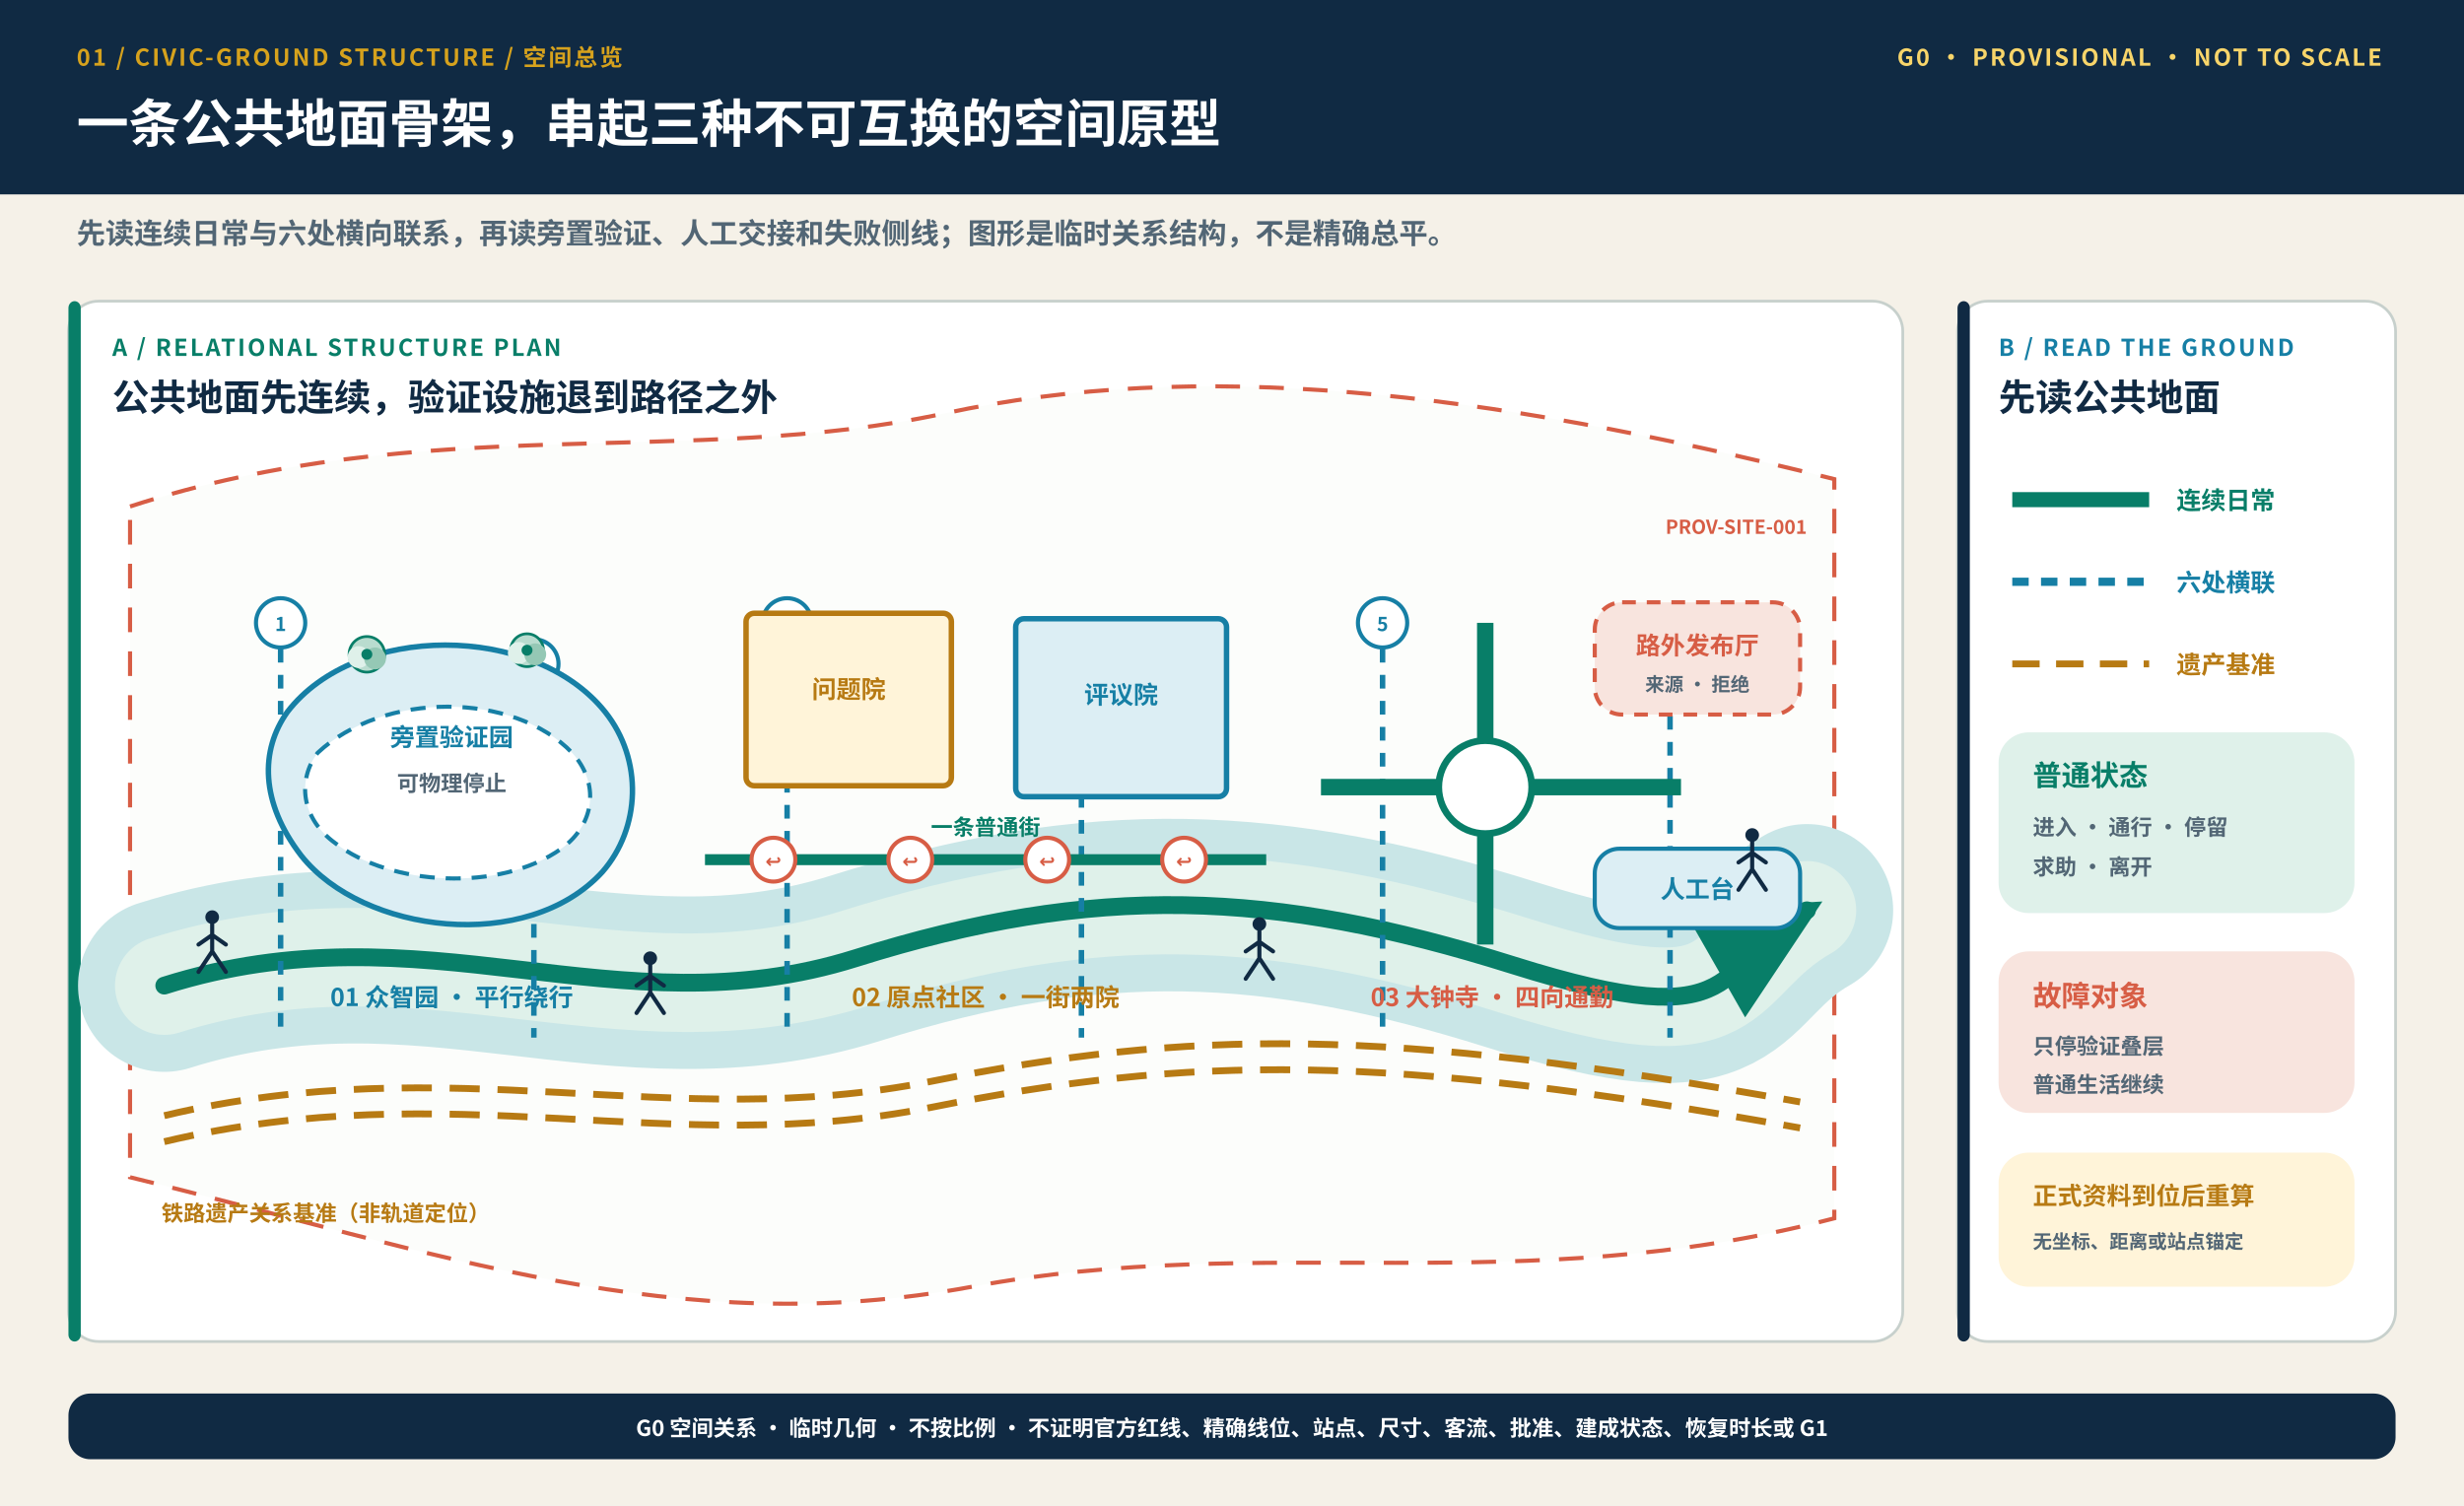
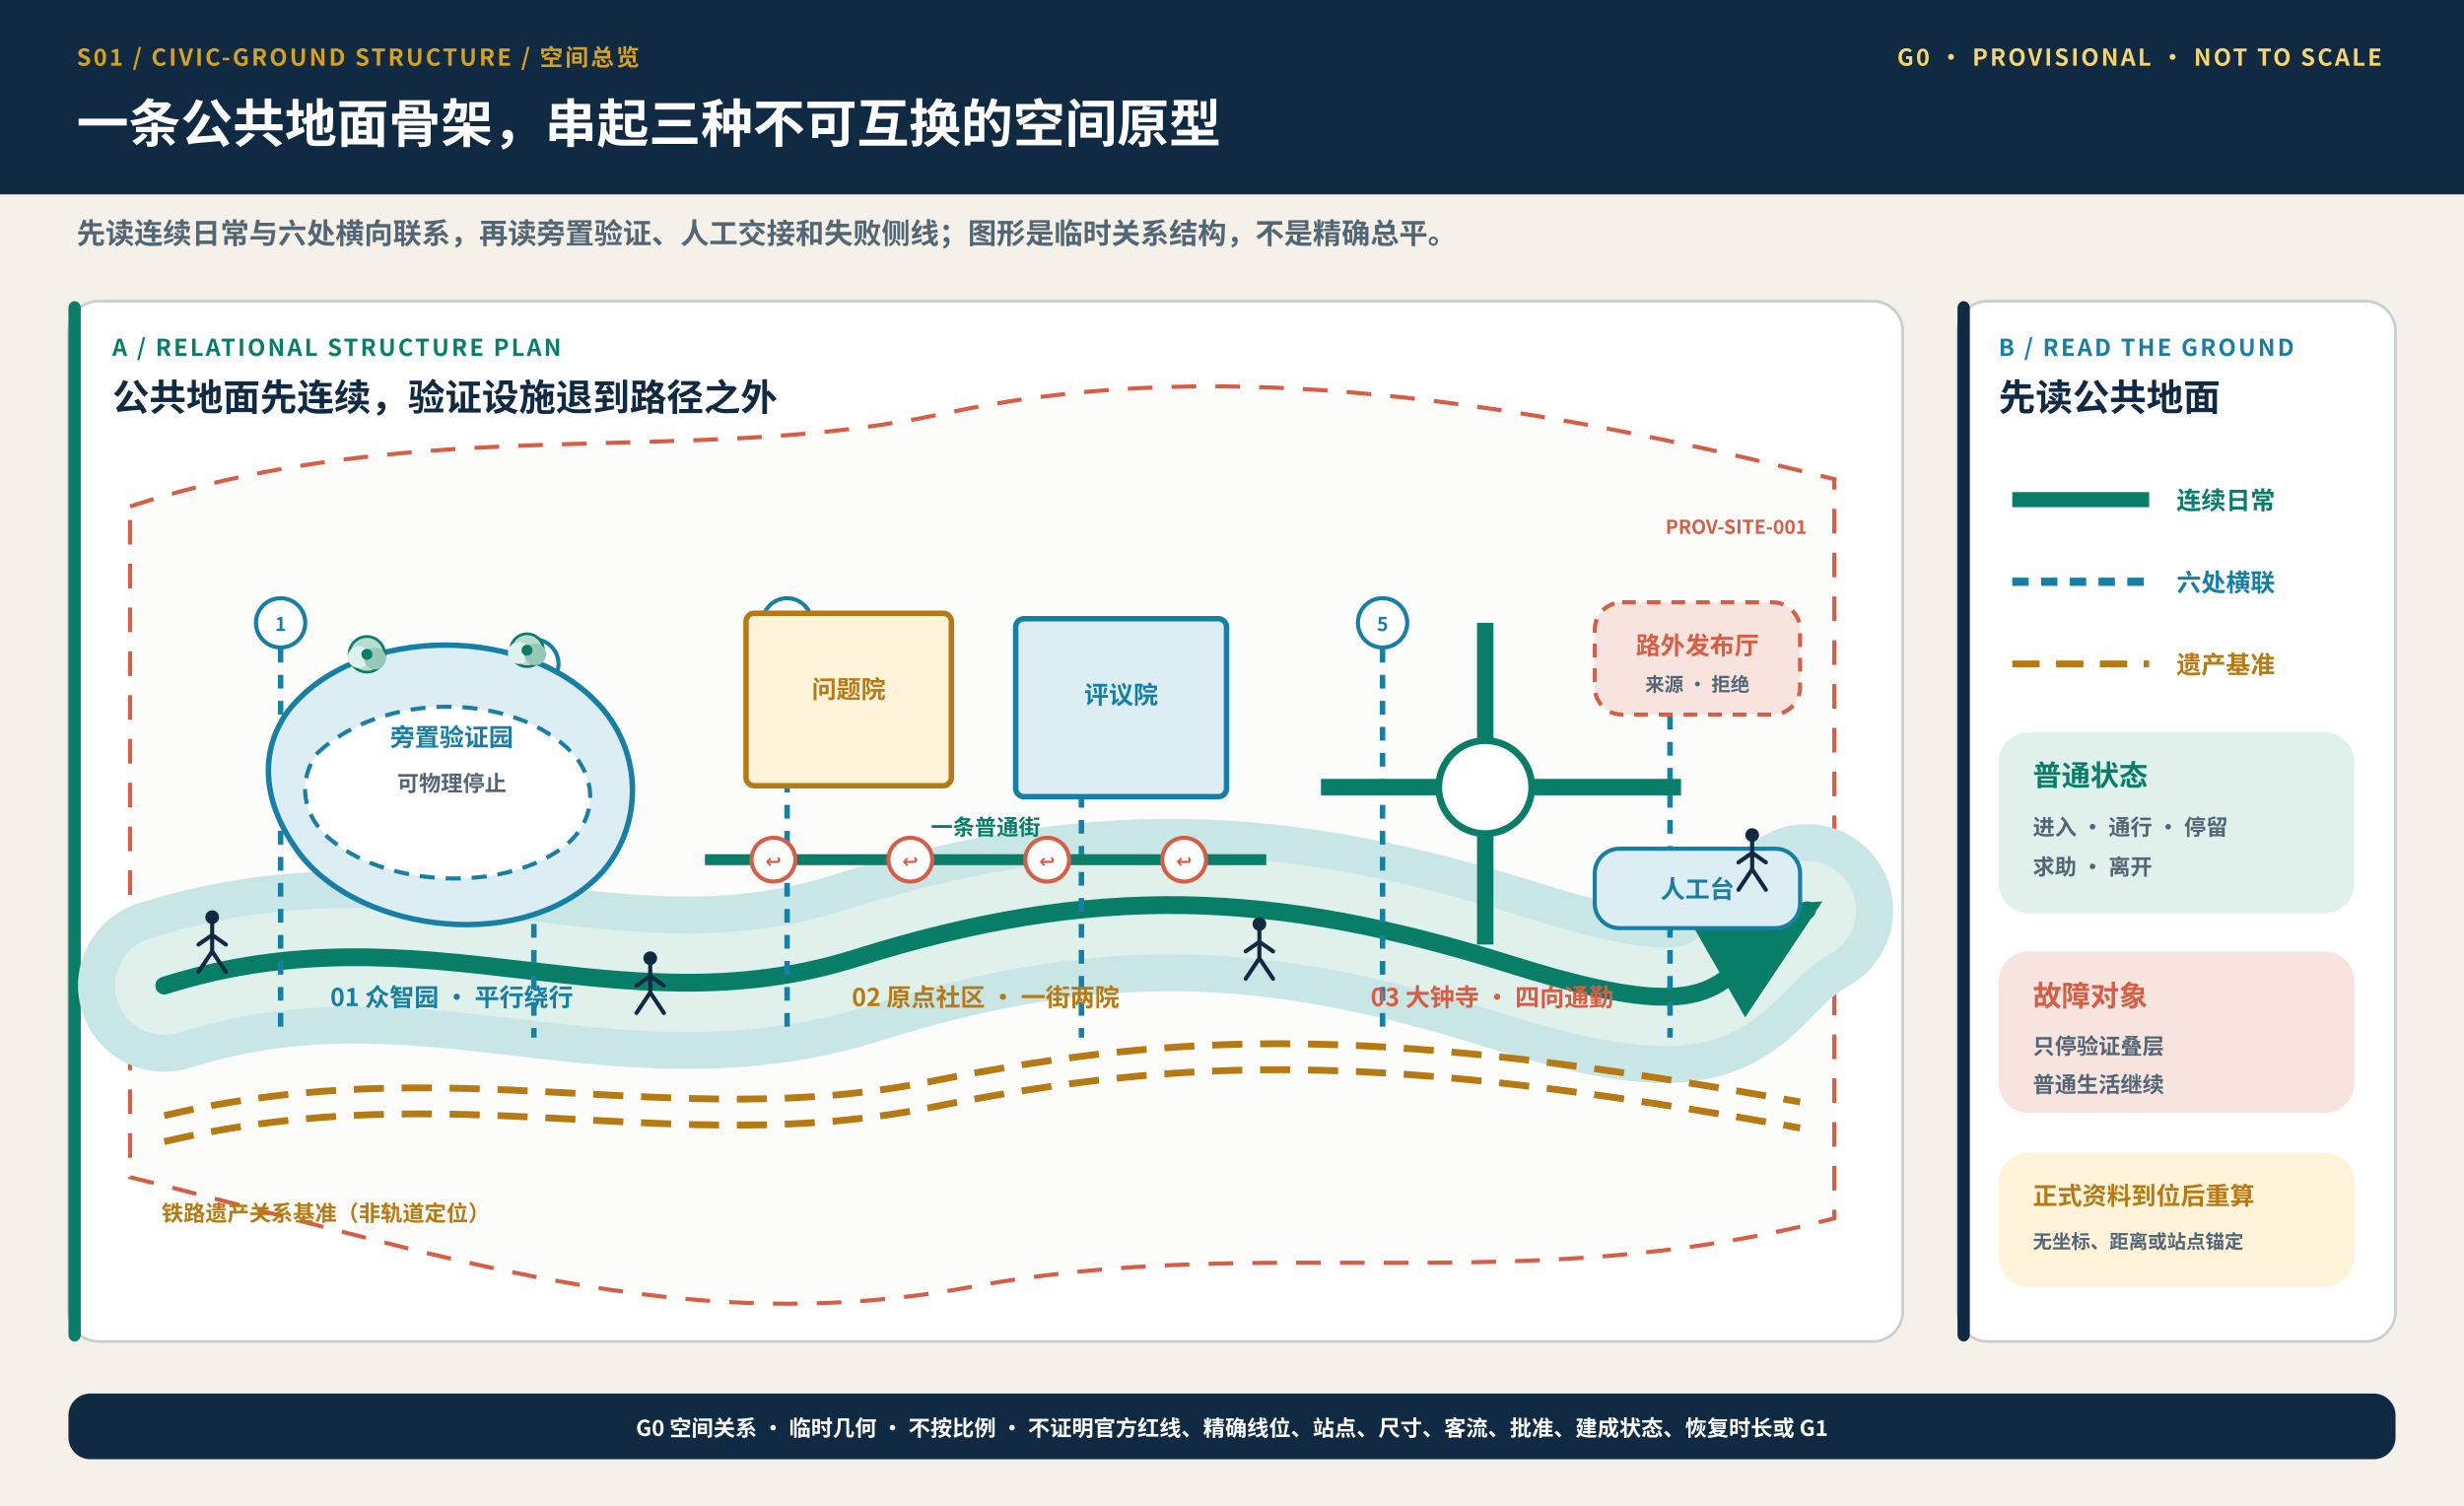
<svg xmlns="http://www.w3.org/2000/svg" width="1800" height="1100" viewBox="0 0 1800 1100" role="img" aria-labelledby="title desc">
  <defs>
    <style>.sans{font-family:"Microsoft YaHei","Noto Sans CJK SC","Segoe UI",Arial,sans-serif}.kicker{font-size:17px;font-weight:900;letter-spacing:1.6px}.head{font-size:38px;font-weight:900}.sub{font-size:21px;font-weight:650}.label{font-size:27px;font-weight:900}.body{font-size:21px;font-weight:760}.small{font-size:18px;font-weight:720}.micro{font-size:16px;font-weight:650}.tiny{font-size:14px;font-weight:650}.number{font-size:42px;font-weight:950}</style>
    <marker id="greenArrow" viewBox="0 0 16 16" refX="13" refY="8" markerWidth="8" markerHeight="8" orient="auto">
      <path d="M1 1 L15 8 L1 15 Z" fill="#087E68" />
    </marker>
    <marker id="blueArrow" viewBox="0 0 16 16" refX="13" refY="8" markerWidth="8" markerHeight="8" orient="auto">
      <path d="M1 1 L15 8 L1 15 Z" fill="#167FA5" />
    </marker>
    <marker id="coralArrow" viewBox="0 0 16 16" refX="13" refY="8" markerWidth="8" markerHeight="8" orient="auto">
      <path d="M1 1 L15 8 L1 15 Z" fill="#D75D45" />
    </marker>
  </defs>
  <rect width="1800" height="1100" fill="#F5F1E8" />
  <rect width="1800" height="142" fill="#102A43" />
-   <text x="56" y="48" class="sans kicker" fill="#D6A21D" text-anchor="start">01 / CIVIC-GROUND STRUCTURE / 空间总览</text>
+   <text x="56" y="48" class="sans kicker" fill="#D6A21D" text-anchor="start">S01 / CIVIC-GROUND STRUCTURE / 空间总览</text>
  <text x="56" y="104" class="sans head" fill="#FFFFFF" text-anchor="start">一条公共地面骨架，串起三种不可互换的空间原型</text>
  <text x="1740" y="48" class="sans kicker" fill="#F8D56A" text-anchor="end">G0 · PROVISIONAL · NOT TO SCALE</text>
  <text x="56" y="178" class="sans sub" fill="#526675" text-anchor="start">先读连续日常与六处横向联系，再读旁置验证、人工交接和失败侧线；图形是临时关系结构，不是精确总平。</text>
  <rect x="50" y="220" width="1340" height="760" rx="22" fill="#FFFFFF" stroke="#C7D0CC" stroke-width="2" />
  <rect x="50" y="220" width="9" height="760" rx="5" fill="#087E68" />
  <text x="82" y="260" class="sans kicker" fill="#087E68" text-anchor="start">A / RELATIONAL STRUCTURE PLAN</text>
  <text x="82" y="300" class="sans label" fill="#102A43" text-anchor="start">公共地面先连续，验证设施退到路径之外</text>
  <path d="M95 370 C310 300 505 342 690 302 S1080 285 1340 350 L1340 890 C1110 950 925 900 710 940 S320 915 95 860 Z" fill="#FCFDFB" stroke="#D75D45" stroke-width="3" stroke-dasharray="18 14" />
  <text x="1320" y="390" class="sans tiny" fill="#D75D45" text-anchor="end">PROV-SITE-001</text>
  <path d="M120 720 C310 660 450 755 625 700 S930 650 1105 705 S1250 705 1320 665" fill="none" stroke="#C9E6E7" stroke-width="126" stroke-linecap="round" />
  <path d="M120 720 C310 660 450 755 625 700 S930 650 1105 705 S1250 705 1320 665" fill="none" stroke="#DFF1EA" stroke-width="72" stroke-linecap="round" />
  <path d="M120 720 C310 660 450 755 625 700 S930 650 1105 705 S1250 705 1320 665" fill="none" stroke="#087E68" stroke-width="13" stroke-linecap="round" marker-end="url(#greenArrow)" />
  <path d="M120 815 C330 765 490 828 680 790 S1010 750 1315 805" fill="none" stroke="#B77A13" stroke-width="5" stroke-dasharray="22 13" />
  <path d="M120 834 C330 784 490 847 680 809 S1010 769 1315 824" fill="none" stroke="#B77A13" stroke-width="5" stroke-dasharray="22 13" />
  <text x="118" y="892" class="sans micro" fill="#B77A13" text-anchor="start">铁路遗产关系基准（非轨道定位）</text>
  <line x1="205" y1="455" x2="205" y2="758" stroke="#167FA5" stroke-width="4" stroke-dasharray="10 9" />
  <circle cx="205" cy="455" r="18" fill="#FFFFFF" stroke="#167FA5" stroke-width="3" />
  <text x="205" y="461" class="sans tiny" fill="#167FA5" text-anchor="middle">1</text>
  <line x1="390" y1="485" x2="390" y2="758" stroke="#167FA5" stroke-width="4" stroke-dasharray="10 9" />
  <circle cx="390" cy="485" r="18" fill="#FFFFFF" stroke="#167FA5" stroke-width="3" />
  <text x="390" y="491" class="sans tiny" fill="#167FA5" text-anchor="middle">2</text>
  <line x1="575" y1="455" x2="575" y2="758" stroke="#167FA5" stroke-width="4" stroke-dasharray="10 9" />
  <circle cx="575" cy="455" r="18" fill="#FFFFFF" stroke="#167FA5" stroke-width="3" />
  <text x="575" y="461" class="sans tiny" fill="#167FA5" text-anchor="middle">3</text>
  <line x1="790" y1="485" x2="790" y2="758" stroke="#167FA5" stroke-width="4" stroke-dasharray="10 9" />
  <circle cx="790" cy="485" r="18" fill="#FFFFFF" stroke="#167FA5" stroke-width="3" />
  <text x="790" y="491" class="sans tiny" fill="#167FA5" text-anchor="middle">4</text>
  <line x1="1010" y1="455" x2="1010" y2="758" stroke="#167FA5" stroke-width="4" stroke-dasharray="10 9" />
  <circle cx="1010" cy="455" r="18" fill="#FFFFFF" stroke="#167FA5" stroke-width="3" />
  <text x="1010" y="461" class="sans tiny" fill="#167FA5" text-anchor="middle">5</text>
  <line x1="1220" y1="485" x2="1220" y2="758" stroke="#167FA5" stroke-width="4" stroke-dasharray="10 9" />
  <circle cx="1220" cy="485" r="18" fill="#FFFFFF" stroke="#167FA5" stroke-width="3" />
  <text x="1220" y="491" class="sans tiny" fill="#167FA5" text-anchor="middle">6</text>
  <path d="M210 520 C260 455 390 455 442 520 C470 555 468 605 440 637 C385 697 265 682 220 625 C190 586 190 548 210 520 Z" fill="#DCEEF4" stroke="#167FA5" stroke-width="4" />
  <path d="M232 550 C280 505 375 505 418 550 C438 572 435 602 410 620 C365 652 285 647 245 616 C220 598 217 570 232 550 Z" fill="#FFFFFF" stroke="#167FA5" stroke-width="3" stroke-dasharray="11 8" />
  <circle cx="268" cy="478" r="13" fill="#B9DCCF" stroke="#087E68" stroke-width="2" />
  <circle cx="262" cy="480" r="8" fill="#DFF1EA" />
  <circle cx="274" cy="481" r="8" fill="#95C8B5" />
  <circle cx="268" cy="478" r="4" fill="#087E68" />
  <circle cx="385" cy="475" r="12" fill="#B9DCCF" stroke="#087E68" stroke-width="2" />
  <circle cx="379" cy="477" r="8" fill="#DFF1EA" />
  <circle cx="391" cy="478" r="8" fill="#95C8B5" />
  <circle cx="385" cy="475" r="4" fill="#087E68" />
  <text x="330" y="545" class="sans small" fill="#167FA5" text-anchor="middle">旁置验证园</text>
  <text x="330" y="578" class="sans micro" fill="#526675" text-anchor="middle">可物理停止</text>
  <text x="330" y="735" class="sans small" fill="#167FA5" text-anchor="middle">01 众智园 · 平行绕行</text>
  <rect x="545" y="448" width="150" height="126" rx="6" fill="#FFF4D9" stroke="#B77A13" stroke-width="4" />
  <rect x="742" y="452" width="154" height="130" rx="6" fill="#DCEEF4" stroke="#167FA5" stroke-width="4" />
  <text x="620" y="510" class="sans small" fill="#B77A13" text-anchor="middle">问题院</text>
  <text x="819" y="514" class="sans small" fill="#167FA5" text-anchor="middle">评议院</text>
  <line x1="515" y1="628" x2="925" y2="628" stroke="#087E68" stroke-width="8" />
  <text x="720" y="610" class="sans micro" fill="#087E68" text-anchor="middle">一条普通街</text>
  <circle cx="565" cy="628" r="16" fill="#FFFFFF" stroke="#D75D45" stroke-width="3" />
  <text x="565" y="634" class="sans tiny" fill="#D75D45" text-anchor="middle">↩</text>
  <circle cx="665" cy="628" r="16" fill="#FFFFFF" stroke="#D75D45" stroke-width="3" />
  <text x="665" y="634" class="sans tiny" fill="#D75D45" text-anchor="middle">↩</text>
  <circle cx="765" cy="628" r="16" fill="#FFFFFF" stroke="#D75D45" stroke-width="3" />
  <text x="765" y="634" class="sans tiny" fill="#D75D45" text-anchor="middle">↩</text>
  <circle cx="865" cy="628" r="16" fill="#FFFFFF" stroke="#D75D45" stroke-width="3" />
  <text x="865" y="634" class="sans tiny" fill="#D75D45" text-anchor="middle">↩</text>
  <text x="720" y="735" class="sans small" fill="#B77A13" text-anchor="middle">02 原点社区 · 一街两院</text>
  <line x1="1085" y1="455" x2="1085" y2="690" stroke="#087E68" stroke-width="12" />
  <line x1="965" y1="575" x2="1228" y2="575" stroke="#087E68" stroke-width="12" />
  <circle cx="1085" cy="575" r="34" fill="#FFFFFF" stroke="#087E68" stroke-width="5" />
  <rect x="1165" y="440" width="150" height="82" rx="20" fill="#F8E4DE" stroke="#D75D45" stroke-width="3" stroke-dasharray="10 8" />
  <text x="1240" y="478" class="sans small" fill="#D75D45" text-anchor="middle">路外发布厅</text>
  <text x="1240" y="505" class="sans tiny" fill="#526675" text-anchor="middle">来源 · 拒绝</text>
  <rect x="1165" y="620" width="150" height="58" rx="18" fill="#DCEEF4" stroke="#167FA5" stroke-width="3" />
  <text x="1240" y="656" class="sans small" fill="#167FA5" text-anchor="middle">人工台</text>
  <text x="1090" y="735" class="sans small" fill="#D75D45" text-anchor="middle">03 大钟寺 · 四向通勤</text>
  <circle cx="155" cy="670" r="5" fill="#102A43" />
  <path d="M155 675 L155 695 M155 683 L145 690 M155 683 L165 690 M155 695 L145 710 M155 695 L165 710" stroke="#102A43" stroke-width="3" stroke-linecap="round" fill="none" />
  <circle cx="475" cy="700" r="5" fill="#102A43" />
  <path d="M475 705 L475 725 M475 713 L465 720 M475 713 L485 720 M475 725 L465 740 M475 725 L485 740" stroke="#102A43" stroke-width="3" stroke-linecap="round" fill="none" />
  <circle cx="920" cy="675" r="5" fill="#102A43" />
  <path d="M920 680 L920 700 M920 688 L910 695 M920 688 L930 695 M920 700 L910 715 M920 700 L930 715" stroke="#102A43" stroke-width="3" stroke-linecap="round" fill="none" />
  <circle cx="1280" cy="610" r="5" fill="#102A43" />
  <path d="M1280 615 L1280 635 M1280 623 L1270 630 M1280 623 L1290 630 M1280 635 L1270 650 M1280 635 L1290 650" stroke="#102A43" stroke-width="3" stroke-linecap="round" fill="none" />
  <rect x="1430" y="220" width="320" height="760" rx="22" fill="#FFFFFF" stroke="#C7D0CC" stroke-width="2" />
  <rect x="1430" y="220" width="9" height="760" rx="5" fill="#102A43" />
  <text x="1460" y="260" class="sans kicker" fill="#167FA5" text-anchor="start">B / READ THE GROUND</text>
  <text x="1460" y="300" class="sans label" fill="#102A43" text-anchor="start">先读公共地面</text>
  <line x1="1470" y1="365" x2="1570" y2="365" stroke="#087E68" stroke-width="11" />
  <text x="1590" y="372" class="sans small" fill="#087E68" text-anchor="start">连续日常</text>
  <line x1="1470" y1="425" x2="1570" y2="425" stroke="#167FA5" stroke-width="6" stroke-dasharray="12 9" />
  <text x="1590" y="432" class="sans small" fill="#167FA5" text-anchor="start">六处横联</text>
  <line x1="1470" y1="485" x2="1570" y2="485" stroke="#B77A13" stroke-width="5" stroke-dasharray="20 12" />
  <text x="1590" y="492" class="sans small" fill="#B77A13" text-anchor="start">遗产基准</text>
  <rect x="1460" y="535" width="260" height="132" rx="22" fill="#DFF1EA" />
  <text x="1485" y="574" class="sans body" fill="#087E68" text-anchor="start">普通状态</text>
  <text x="1485" y="610" class="sans micro" fill="#526675" text-anchor="start">
    <tspan x="1485" dy="0">进入 · 通行 · 停留</tspan>
    <tspan x="1485" dy="29">求助 · 离开</tspan>
  </text>
  <rect x="1460" y="695" width="260" height="118" rx="22" fill="#F8E4DE" />
  <text x="1485" y="735" class="sans body" fill="#D75D45" text-anchor="start">故障对象</text>
  <text x="1485" y="770" class="sans micro" fill="#526675" text-anchor="start">
    <tspan x="1485" dy="0">只停验证叠层</tspan>
    <tspan x="1485" dy="28">普通生活继续</tspan>
  </text>
  <rect x="1460" y="842" width="260" height="98" rx="22" fill="#FFF4D9" />
  <text x="1485" y="880" class="sans small" fill="#B77A13" text-anchor="start">正式资料到位后重算</text>
  <text x="1485" y="912" class="sans tiny" fill="#526675" text-anchor="start">无坐标、距离或站点锚定</text>
  <rect x="50" y="1018" width="1700" height="48" rx="16" fill="#102A43" />
  <text x="900" y="1049" class="sans micro" fill="#FFFFFF" text-anchor="middle">G0 空间关系 · 临时几何 · 不按比例 · 不证明官方红线、精确线位、站点、尺寸、客流、批准、建成状态、恢复时长或 G1</text>
</svg>
